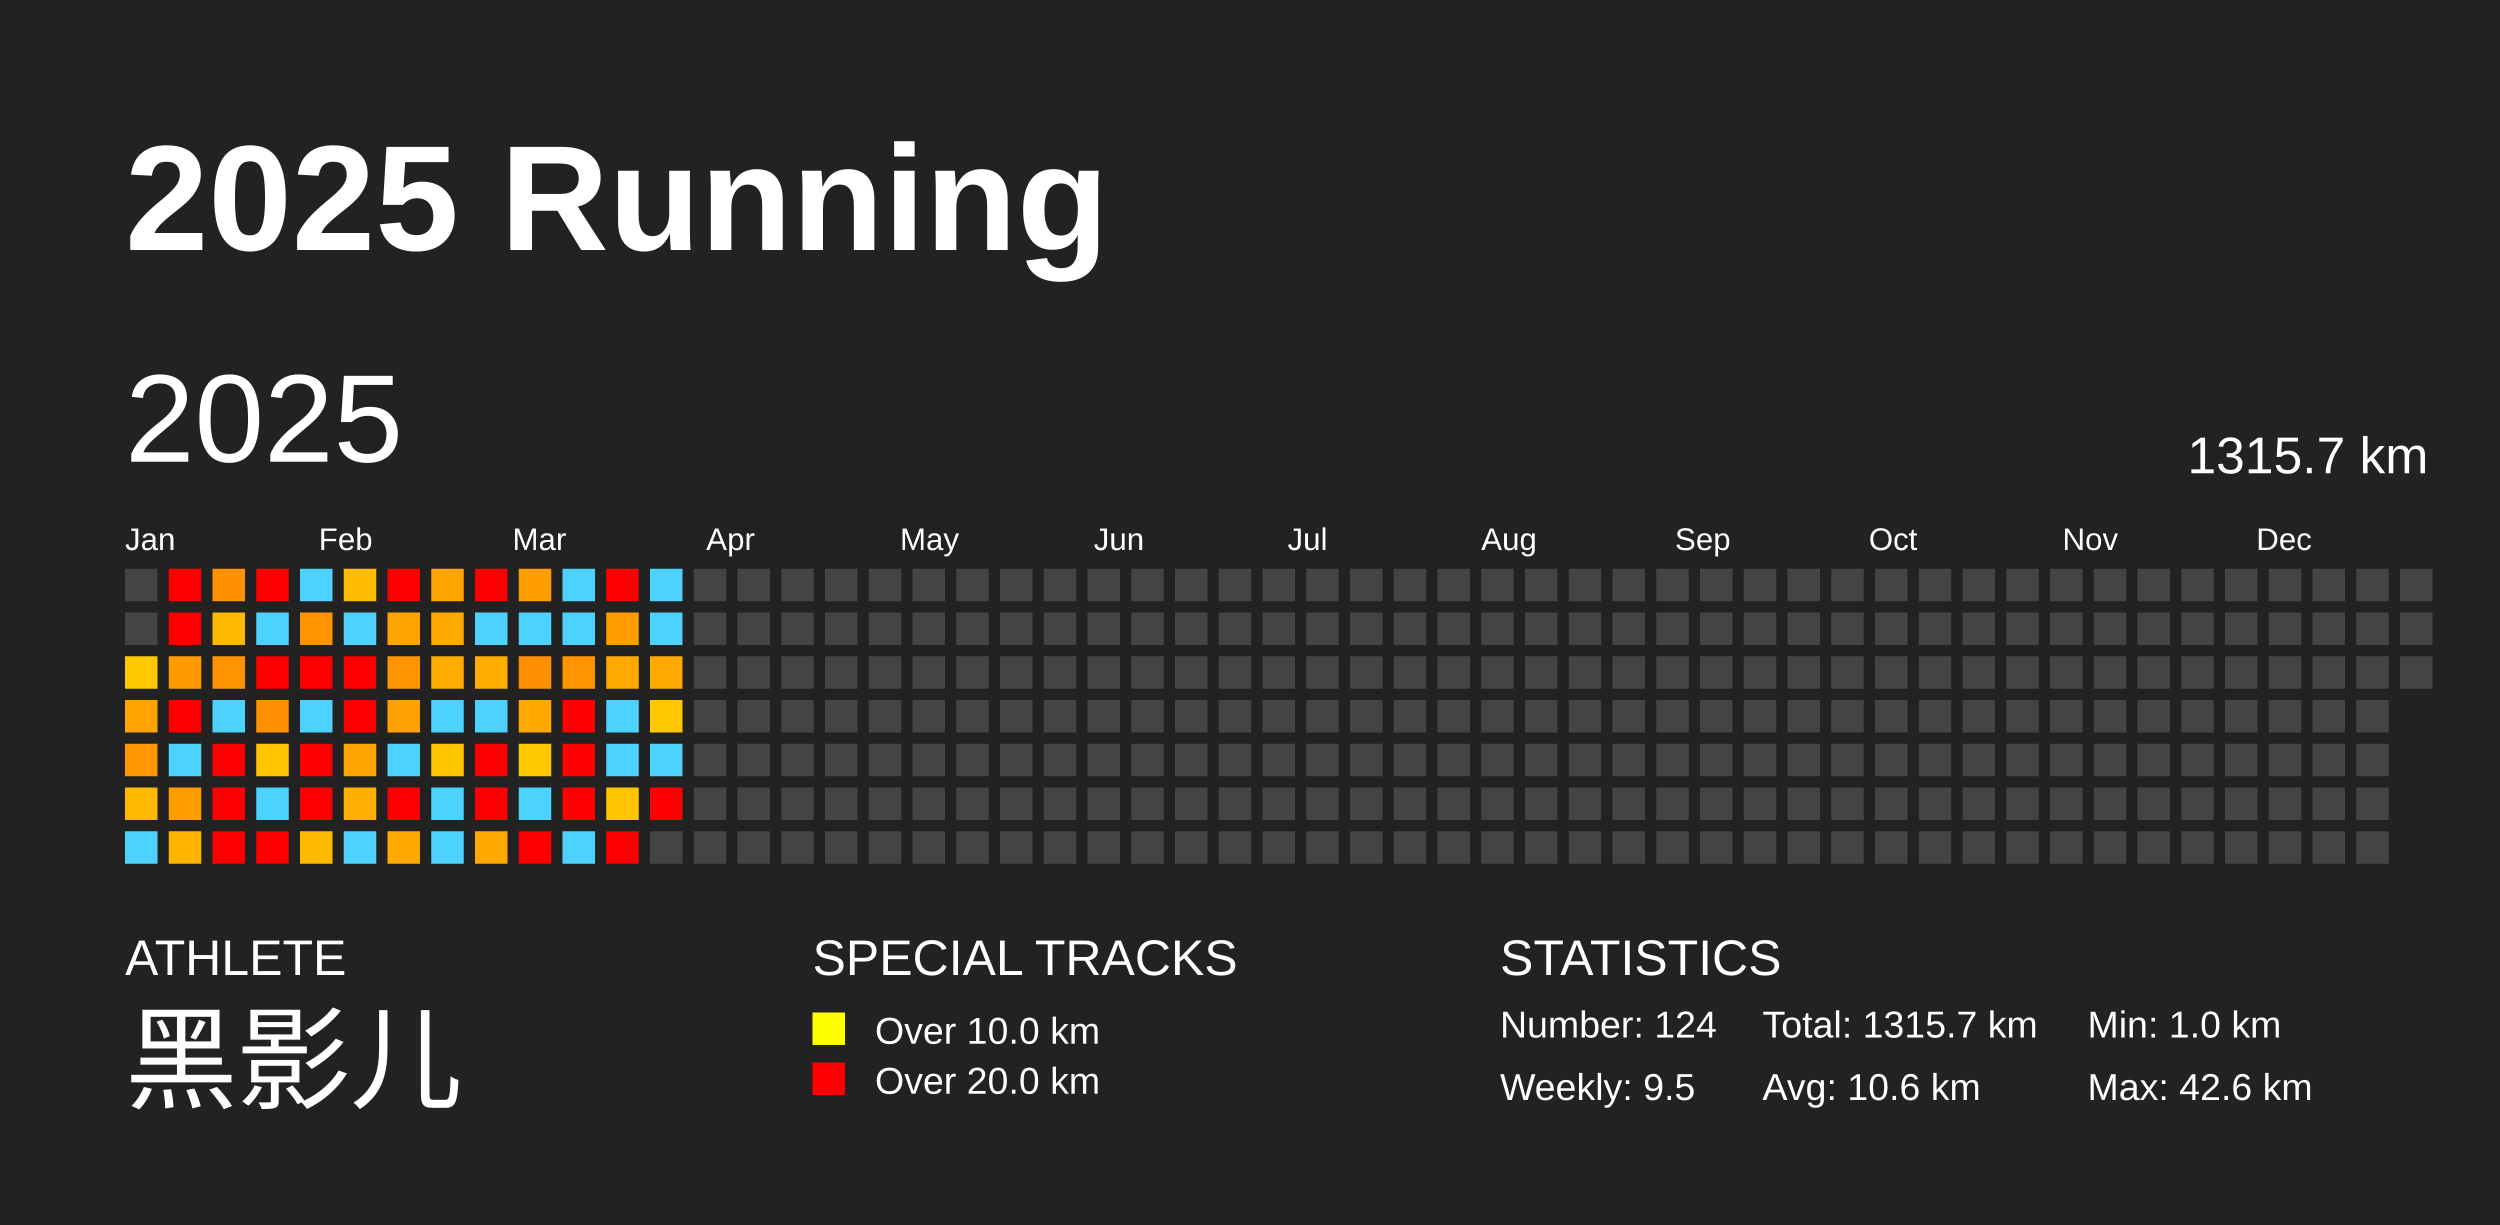
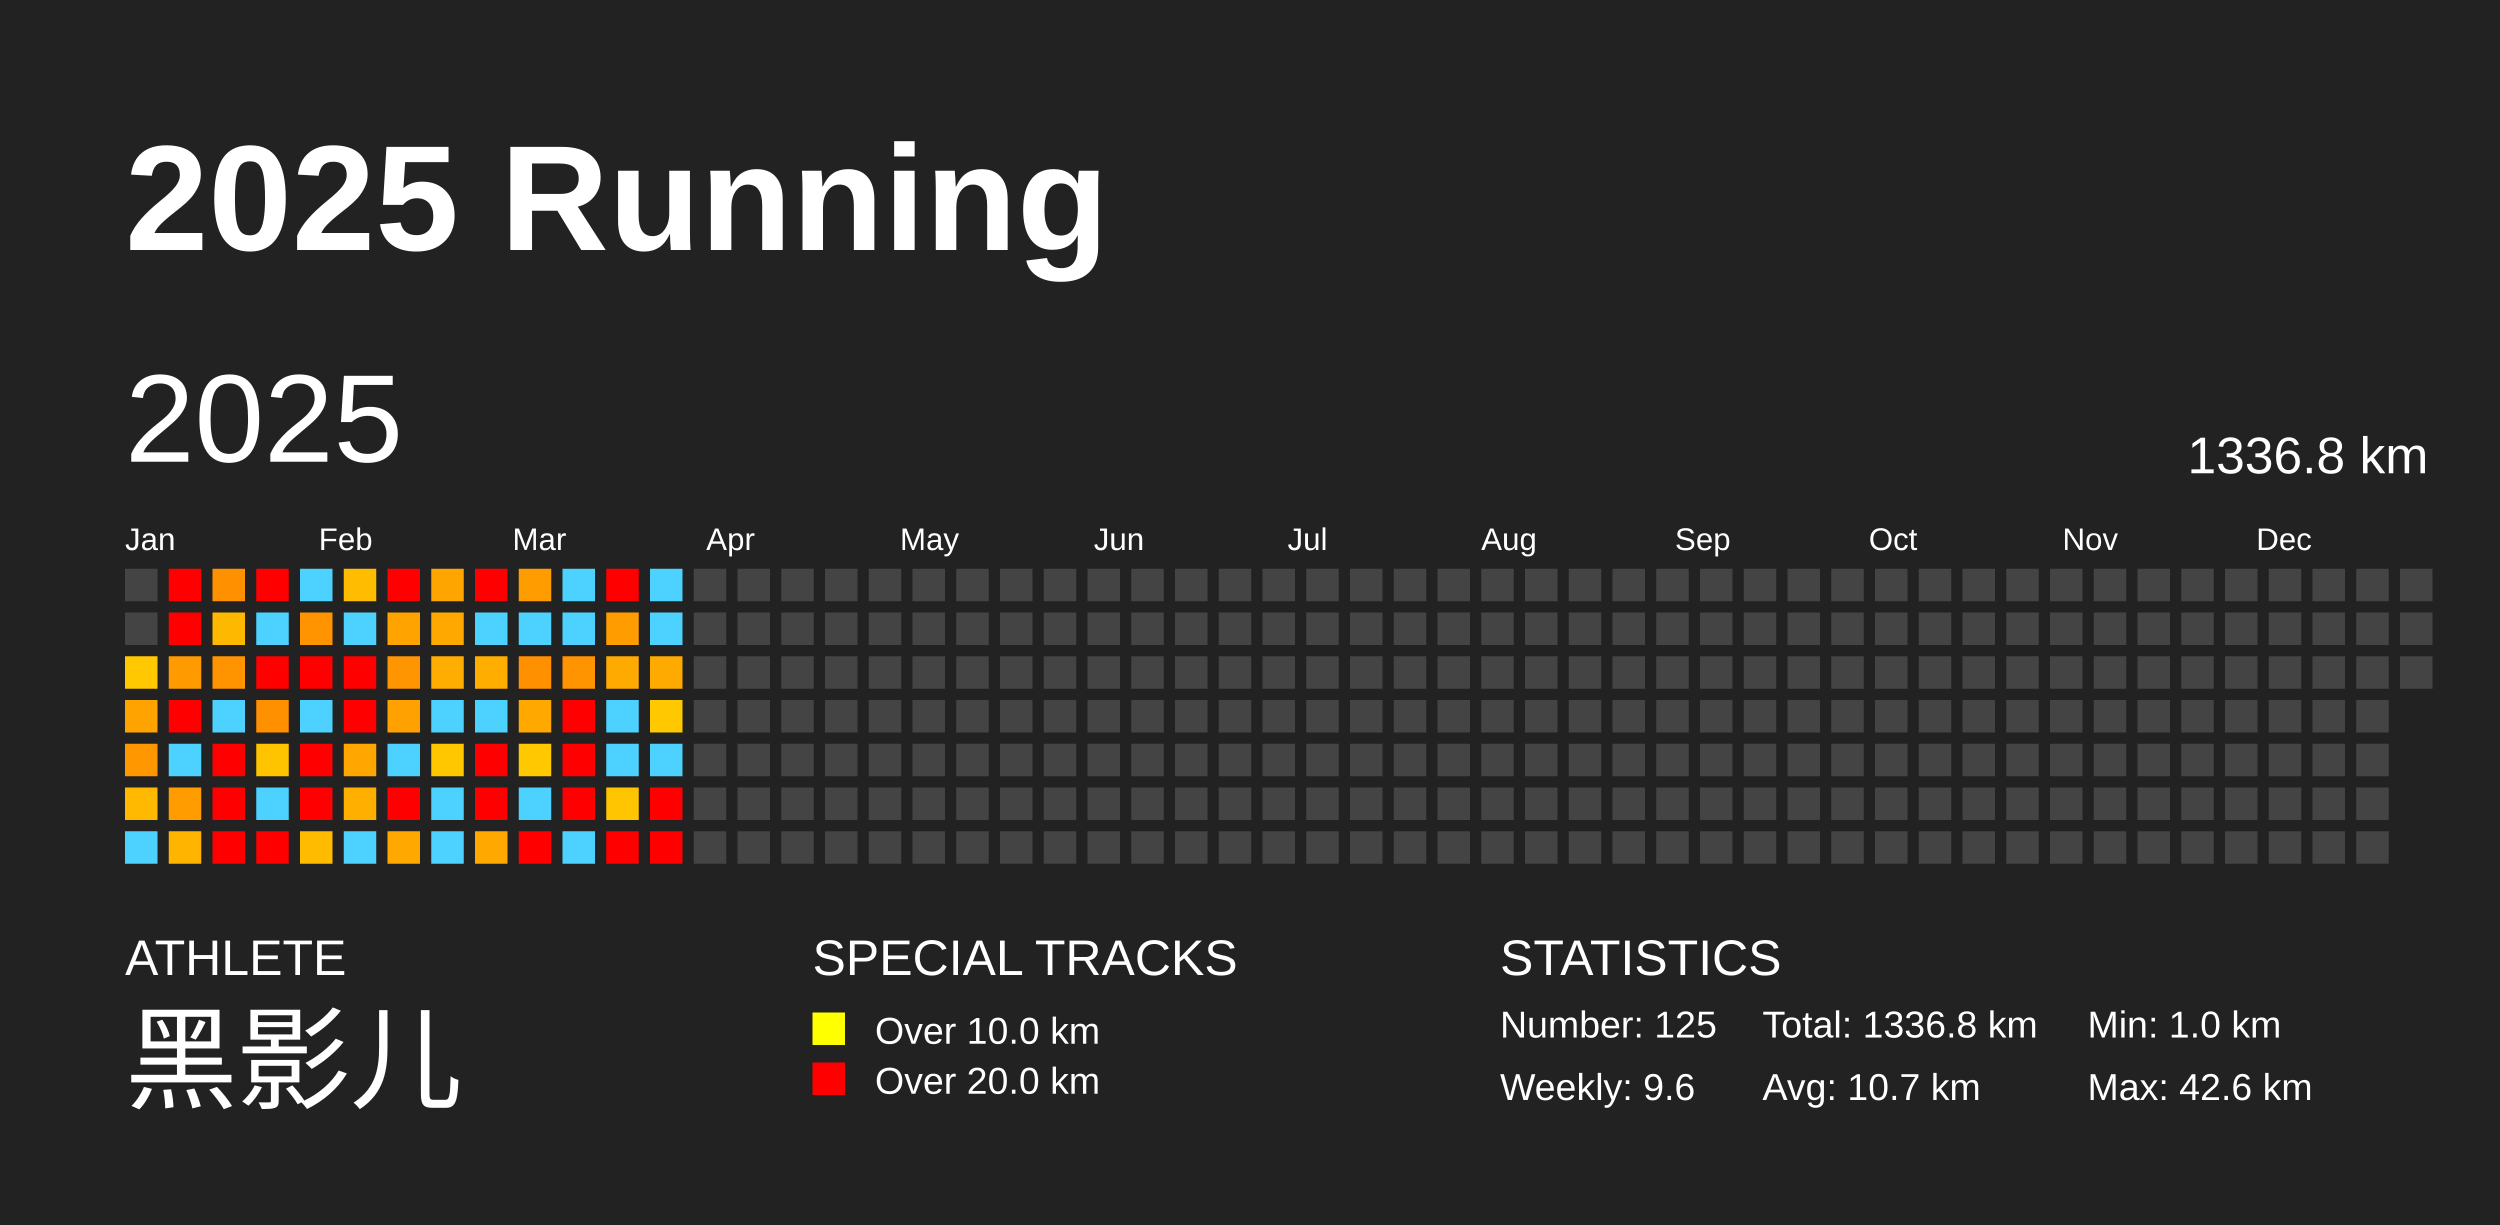
<svg xmlns="http://www.w3.org/2000/svg" baseProfile="full" height="98mm" version="1.1" viewBox="0,0,200,98" width="200mm">
  <defs />
  <rect fill="#222222" height="98" width="200" x="0" y="0" />
  <text fill="#FFFFFF" style="font-size:12px; font-family:Arial; font-weight:bold;" x="10" y="20">2025 Running</text>
  <text fill="#FFFFFF" style="font-size:4px; font-family:Arial" x="10" y="78">ATHLETE</text>
  <text fill="#FFFFFF" style="font-size:9px; font-family:Arial" x="10" y="88">黑影儿</text>
  <text fill="#FFFFFF" style="font-size:4px; font-family:Arial" x="65" y="78">SPECIAL TRACKS</text>
  <rect fill="yellow" height="2.6" width="2.6" x="65" y="81" />
  <text fill="#FFFFFF" style="font-size:3px; font-family:Arial" x="70" y="83.5">Over 10.0 km</text>
  <rect fill="red" height="2.6" width="2.6" x="65" y="85" />
  <text fill="#FFFFFF" style="font-size:3px; font-family:Arial" x="70" y="87.5">Over 20.0 km</text>
  <text fill="#FFFFFF" style="font-size:4px; font-family:Arial" x="120" y="78">STATISTICS</text>
-   <text fill="#FFFFFF" style="font-size:3px; font-family:Arial" x="120" y="83">Number: 124</text>
-   <text fill="#FFFFFF" style="font-size:3px; font-family:Arial" x="120" y="88">Weekly: 9.5</text>
-   <text fill="#FFFFFF" style="font-size:3px; font-family:Arial" x="141" y="83">Total: 1315.7 km</text>
-   <text fill="#FFFFFF" style="font-size:3px; font-family:Arial" x="141" y="88">Avg: 10.6 km</text>
+   <text fill="#FFFFFF" style="font-size:3px; font-family:Arial" x="120" y="83">Number: 125</text>
+   <text fill="#FFFFFF" style="font-size:3px; font-family:Arial" x="120" y="88">Weekly: 9.6</text>
+   <text fill="#FFFFFF" style="font-size:3px; font-family:Arial" x="141" y="83">Total: 1336.8 km</text>
+   <text fill="#FFFFFF" style="font-size:3px; font-family:Arial" x="141" y="88">Avg: 10.7 km</text>
  <text fill="#FFFFFF" style="font-size:3px; font-family:Arial" x="167" y="83">Min: 1.0 km</text>
  <text fill="#FFFFFF" style="font-size:3px; font-family:Arial" x="167" y="88">Max: 42.6 km</text>
  <text dominant-baseline="hanging" fill="#FFFFFF" style="font-size:10.0px; font-family:Arial;" x="10" y="30">2025</text>
-   <text dominant-baseline="hanging" fill="#FFFFFF" style="font-size:4.125px; font-family:Arial;" x="175" y="35">1315.7 km</text>
+   <text dominant-baseline="hanging" fill="#FFFFFF" style="font-size:4.125px; font-family:Arial;" x="175" y="35">1336.8 km</text>
  <text fill="#FFFFFF" style="font-size:2.5px; font-family:Arial" x="10.0" y="44">Jan</text>
  <text fill="#FFFFFF" style="font-size:2.5px; font-family:Arial" x="25.5" y="44">Feb</text>
  <text fill="#FFFFFF" style="font-size:2.5px; font-family:Arial" x="41.0" y="44">Mar</text>
  <text fill="#FFFFFF" style="font-size:2.5px; font-family:Arial" x="56.5" y="44">Apr</text>
  <text fill="#FFFFFF" style="font-size:2.5px; font-family:Arial" x="72.0" y="44">May</text>
  <text fill="#FFFFFF" style="font-size:2.5px; font-family:Arial" x="87.5" y="44">Jun</text>
  <text fill="#FFFFFF" style="font-size:2.5px; font-family:Arial" x="103.0" y="44">Jul</text>
  <text fill="#FFFFFF" style="font-size:2.5px; font-family:Arial" x="118.5" y="44">Aug</text>
  <text fill="#FFFFFF" style="font-size:2.5px; font-family:Arial" x="134.0" y="44">Sep</text>
  <text fill="#FFFFFF" style="font-size:2.5px; font-family:Arial" x="149.5" y="44">Oct</text>
  <text fill="#FFFFFF" style="font-size:2.5px; font-family:Arial" x="165.0" y="44">Nov</text>
  <text fill="#FFFFFF" style="font-size:2.5px; font-family:Arial" x="180.5" y="44">Dec</text>
  <rect fill="#444444" height="2.6" width="2.6" x="10.0" y="45.5" />
  <rect fill="#444444" height="2.6" width="2.6" x="10.0" y="49.0" />
  <rect fill="#ffc800" height="2.6" width="2.6" x="10.0" y="52.5" />
  <rect fill="#ffa300" height="2.6" width="2.6" x="10.0" y="56.0" />
  <rect fill="#ff9700" height="2.6" width="2.6" x="10.0" y="59.5" />
  <rect fill="#ffb900" height="2.6" width="2.6" x="10.0" y="63.0" />
  <rect fill="#4dd2ff" height="2.6" width="2.6" x="10.0" y="66.5" />
  <rect fill="red" height="2.6" width="2.6" x="13.5" y="45.5" />
  <rect fill="red" height="2.6" width="2.6" x="13.5" y="49.0" />
  <rect fill="#ff9b00" height="2.6" width="2.6" x="13.5" y="52.5" />
  <rect fill="red" height="2.6" width="2.6" x="13.5" y="56.0" />
  <rect fill="#4dd2ff" height="2.6" width="2.6" x="13.5" y="59.5" />
  <rect fill="#ff9d00" height="2.6" width="2.6" x="13.5" y="63.0" />
  <rect fill="#ffb500" height="2.6" width="2.6" x="13.5" y="66.5" />
  <rect fill="#ff9100" height="2.6" width="2.6" x="17.0" y="45.5" />
  <rect fill="#ffb800" height="2.6" width="2.6" x="17.0" y="49.0" />
  <rect fill="#ff9300" height="2.6" width="2.6" x="17.0" y="52.5" />
  <rect fill="#4dd2ff" height="2.6" width="2.6" x="17.0" y="56.0" />
  <rect fill="red" height="2.6" width="2.6" x="17.0" y="59.5" />
  <rect fill="red" height="2.6" width="2.6" x="17.0" y="63.0" />
  <rect fill="red" height="2.6" width="2.6" x="17.0" y="66.5" />
  <rect fill="red" height="2.6" width="2.6" x="20.5" y="45.5" />
  <rect fill="#4dd2ff" height="2.6" width="2.6" x="20.5" y="49.0" />
  <rect fill="red" height="2.6" width="2.6" x="20.5" y="52.5" />
  <rect fill="#ff9000" height="2.6" width="2.6" x="20.5" y="56.0" />
  <rect fill="#ffc400" height="2.6" width="2.6" x="20.5" y="59.5" />
  <rect fill="#4dd2ff" height="2.6" width="2.6" x="20.5" y="63.0" />
  <rect fill="red" height="2.6" width="2.6" x="20.5" y="66.5" />
  <rect fill="#4dd2ff" height="2.6" width="2.6" x="24.0" y="45.5" />
  <rect fill="#ff9300" height="2.6" width="2.6" x="24.0" y="49.0" />
  <rect fill="red" height="2.6" width="2.6" x="24.0" y="52.5" />
  <rect fill="#4dd2ff" height="2.6" width="2.6" x="24.0" y="56.0" />
  <rect fill="red" height="2.6" width="2.6" x="24.0" y="59.5" />
  <rect fill="red" height="2.6" width="2.6" x="24.0" y="63.0" />
  <rect fill="#ffbb00" height="2.6" width="2.6" x="24.0" y="66.5" />
  <rect fill="#ffbc00" height="2.6" width="2.6" x="27.5" y="45.5" />
  <rect fill="#4dd2ff" height="2.6" width="2.6" x="27.5" y="49.0" />
  <rect fill="red" height="2.6" width="2.6" x="27.5" y="52.5" />
  <rect fill="red" height="2.6" width="2.6" x="27.5" y="56.0" />
  <rect fill="#ffa600" height="2.6" width="2.6" x="27.5" y="59.5" />
  <rect fill="#ffaf00" height="2.6" width="2.6" x="27.5" y="63.0" />
  <rect fill="#4dd2ff" height="2.6" width="2.6" x="27.5" y="66.5" />
  <rect fill="red" height="2.6" width="2.6" x="31.0" y="45.5" />
  <rect fill="#ffa300" height="2.6" width="2.6" x="31.0" y="49.0" />
  <rect fill="#ff9500" height="2.6" width="2.6" x="31.0" y="52.5" />
  <rect fill="#ffa100" height="2.6" width="2.6" x="31.0" y="56.0" />
  <rect fill="#4dd2ff" height="2.6" width="2.6" x="31.0" y="59.5" />
  <rect fill="red" height="2.6" width="2.6" x="31.0" y="63.0" />
  <rect fill="#ffa900" height="2.6" width="2.6" x="31.0" y="66.5" />
  <rect fill="#ffa500" height="2.6" width="2.6" x="34.5" y="45.5" />
  <rect fill="#ffa900" height="2.6" width="2.6" x="34.5" y="49.0" />
  <rect fill="#ffad00" height="2.6" width="2.6" x="34.5" y="52.5" />
  <rect fill="#4dd2ff" height="2.6" width="2.6" x="34.5" y="56.0" />
  <rect fill="#ffc700" height="2.6" width="2.6" x="34.5" y="59.5" />
  <rect fill="#4dd2ff" height="2.6" width="2.6" x="34.5" y="63.0" />
  <rect fill="#4dd2ff" height="2.6" width="2.6" x="34.5" y="66.5" />
  <rect fill="red" height="2.6" width="2.6" x="38.0" y="45.5" />
  <rect fill="#4dd2ff" height="2.6" width="2.6" x="38.0" y="49.0" />
  <rect fill="#ffae00" height="2.6" width="2.6" x="38.0" y="52.5" />
  <rect fill="#4dd2ff" height="2.6" width="2.6" x="38.0" y="56.0" />
  <rect fill="red" height="2.6" width="2.6" x="38.0" y="59.5" />
  <rect fill="red" height="2.6" width="2.6" x="38.0" y="63.0" />
  <rect fill="#ffa800" height="2.6" width="2.6" x="38.0" y="66.5" />
  <rect fill="#ff9d00" height="2.6" width="2.6" x="41.5" y="45.5" />
  <rect fill="#4dd2ff" height="2.6" width="2.6" x="41.5" y="49.0" />
  <rect fill="#ff9000" height="2.6" width="2.6" x="41.5" y="52.5" />
  <rect fill="#ffa900" height="2.6" width="2.6" x="41.5" y="56.0" />
  <rect fill="#ffc800" height="2.6" width="2.6" x="41.5" y="59.5" />
  <rect fill="#4dd2ff" height="2.6" width="2.6" x="41.5" y="63.0" />
  <rect fill="red" height="2.6" width="2.6" x="41.5" y="66.5" />
  <rect fill="#4dd2ff" height="2.6" width="2.6" x="45.0" y="45.5" />
  <rect fill="#4dd2ff" height="2.6" width="2.6" x="45.0" y="49.0" />
  <rect fill="#ff9400" height="2.6" width="2.6" x="45.0" y="52.5" />
  <rect fill="red" height="2.6" width="2.6" x="45.0" y="56.0" />
  <rect fill="red" height="2.6" width="2.6" x="45.0" y="59.5" />
  <rect fill="red" height="2.6" width="2.6" x="45.0" y="63.0" />
  <rect fill="#4dd2ff" height="2.6" width="2.6" x="45.0" y="66.5" />
  <rect fill="red" height="2.6" width="2.6" x="48.5" y="45.5" />
  <rect fill="#ff9d00" height="2.6" width="2.6" x="48.5" y="49.0" />
  <rect fill="#ffaa00" height="2.6" width="2.6" x="48.5" y="52.5" />
  <rect fill="#4dd2ff" height="2.6" width="2.6" x="48.5" y="56.0" />
  <rect fill="#4dd2ff" height="2.6" width="2.6" x="48.5" y="59.5" />
  <rect fill="#ffc500" height="2.6" width="2.6" x="48.5" y="63.0" />
  <rect fill="red" height="2.6" width="2.6" x="48.5" y="66.5" />
  <rect fill="#4dd2ff" height="2.6" width="2.6" x="52.0" y="45.5" />
  <rect fill="#4dd2ff" height="2.6" width="2.6" x="52.0" y="49.0" />
  <rect fill="#ffaa00" height="2.6" width="2.6" x="52.0" y="52.5" />
  <rect fill="#ffc800" height="2.6" width="2.6" x="52.0" y="56.0" />
  <rect fill="#4dd2ff" height="2.6" width="2.6" x="52.0" y="59.5" />
  <rect fill="red" height="2.6" width="2.6" x="52.0" y="63.0" />
-   <rect fill="#444444" height="2.6" width="2.6" x="52.0" y="66.5" />
+   <rect fill="red" height="2.6" width="2.6" x="52.0" y="66.5" />
  <rect fill="#444444" height="2.6" width="2.6" x="55.5" y="45.5" />
  <rect fill="#444444" height="2.6" width="2.6" x="55.5" y="49.0" />
  <rect fill="#444444" height="2.6" width="2.6" x="55.5" y="52.5" />
  <rect fill="#444444" height="2.6" width="2.6" x="55.5" y="56.0" />
  <rect fill="#444444" height="2.6" width="2.6" x="55.5" y="59.5" />
  <rect fill="#444444" height="2.6" width="2.6" x="55.5" y="63.0" />
  <rect fill="#444444" height="2.6" width="2.6" x="55.5" y="66.5" />
  <rect fill="#444444" height="2.6" width="2.6" x="59.0" y="45.5" />
  <rect fill="#444444" height="2.6" width="2.6" x="59.0" y="49.0" />
  <rect fill="#444444" height="2.6" width="2.6" x="59.0" y="52.5" />
  <rect fill="#444444" height="2.6" width="2.6" x="59.0" y="56.0" />
  <rect fill="#444444" height="2.6" width="2.6" x="59.0" y="59.5" />
  <rect fill="#444444" height="2.6" width="2.6" x="59.0" y="63.0" />
  <rect fill="#444444" height="2.6" width="2.6" x="59.0" y="66.5" />
  <rect fill="#444444" height="2.6" width="2.6" x="62.5" y="45.5" />
  <rect fill="#444444" height="2.6" width="2.6" x="62.5" y="49.0" />
  <rect fill="#444444" height="2.6" width="2.6" x="62.5" y="52.5" />
  <rect fill="#444444" height="2.6" width="2.6" x="62.5" y="56.0" />
  <rect fill="#444444" height="2.6" width="2.6" x="62.5" y="59.5" />
  <rect fill="#444444" height="2.6" width="2.6" x="62.5" y="63.0" />
  <rect fill="#444444" height="2.6" width="2.6" x="62.5" y="66.5" />
  <rect fill="#444444" height="2.6" width="2.6" x="66.0" y="45.5" />
  <rect fill="#444444" height="2.6" width="2.6" x="66.0" y="49.0" />
  <rect fill="#444444" height="2.6" width="2.6" x="66.0" y="52.5" />
  <rect fill="#444444" height="2.6" width="2.6" x="66.0" y="56.0" />
  <rect fill="#444444" height="2.6" width="2.6" x="66.0" y="59.5" />
  <rect fill="#444444" height="2.6" width="2.6" x="66.0" y="63.0" />
  <rect fill="#444444" height="2.6" width="2.6" x="66.0" y="66.5" />
  <rect fill="#444444" height="2.6" width="2.6" x="69.5" y="45.5" />
  <rect fill="#444444" height="2.6" width="2.6" x="69.5" y="49.0" />
  <rect fill="#444444" height="2.6" width="2.6" x="69.5" y="52.5" />
  <rect fill="#444444" height="2.6" width="2.6" x="69.5" y="56.0" />
  <rect fill="#444444" height="2.6" width="2.6" x="69.5" y="59.5" />
  <rect fill="#444444" height="2.6" width="2.6" x="69.5" y="63.0" />
  <rect fill="#444444" height="2.6" width="2.6" x="69.5" y="66.5" />
  <rect fill="#444444" height="2.6" width="2.6" x="73.0" y="45.5" />
  <rect fill="#444444" height="2.6" width="2.6" x="73.0" y="49.0" />
  <rect fill="#444444" height="2.6" width="2.6" x="73.0" y="52.5" />
  <rect fill="#444444" height="2.6" width="2.6" x="73.0" y="56.0" />
  <rect fill="#444444" height="2.6" width="2.6" x="73.0" y="59.5" />
  <rect fill="#444444" height="2.6" width="2.6" x="73.0" y="63.0" />
  <rect fill="#444444" height="2.6" width="2.6" x="73.0" y="66.5" />
  <rect fill="#444444" height="2.6" width="2.6" x="76.5" y="45.5" />
  <rect fill="#444444" height="2.6" width="2.6" x="76.5" y="49.0" />
  <rect fill="#444444" height="2.6" width="2.6" x="76.5" y="52.5" />
  <rect fill="#444444" height="2.6" width="2.6" x="76.5" y="56.0" />
  <rect fill="#444444" height="2.6" width="2.6" x="76.5" y="59.5" />
  <rect fill="#444444" height="2.6" width="2.6" x="76.5" y="63.0" />
  <rect fill="#444444" height="2.6" width="2.6" x="76.5" y="66.5" />
  <rect fill="#444444" height="2.6" width="2.6" x="80.0" y="45.5" />
  <rect fill="#444444" height="2.6" width="2.6" x="80.0" y="49.0" />
  <rect fill="#444444" height="2.6" width="2.6" x="80.0" y="52.5" />
  <rect fill="#444444" height="2.6" width="2.6" x="80.0" y="56.0" />
  <rect fill="#444444" height="2.6" width="2.6" x="80.0" y="59.5" />
  <rect fill="#444444" height="2.6" width="2.6" x="80.0" y="63.0" />
  <rect fill="#444444" height="2.6" width="2.6" x="80.0" y="66.5" />
  <rect fill="#444444" height="2.6" width="2.6" x="83.5" y="45.5" />
  <rect fill="#444444" height="2.6" width="2.6" x="83.5" y="49.0" />
  <rect fill="#444444" height="2.6" width="2.6" x="83.5" y="52.5" />
  <rect fill="#444444" height="2.6" width="2.6" x="83.5" y="56.0" />
  <rect fill="#444444" height="2.6" width="2.6" x="83.5" y="59.5" />
  <rect fill="#444444" height="2.6" width="2.6" x="83.5" y="63.0" />
  <rect fill="#444444" height="2.6" width="2.6" x="83.5" y="66.5" />
  <rect fill="#444444" height="2.6" width="2.6" x="87.0" y="45.5" />
  <rect fill="#444444" height="2.6" width="2.6" x="87.0" y="49.0" />
  <rect fill="#444444" height="2.6" width="2.6" x="87.0" y="52.5" />
  <rect fill="#444444" height="2.6" width="2.6" x="87.0" y="56.0" />
  <rect fill="#444444" height="2.6" width="2.6" x="87.0" y="59.5" />
  <rect fill="#444444" height="2.6" width="2.6" x="87.0" y="63.0" />
  <rect fill="#444444" height="2.6" width="2.6" x="87.0" y="66.5" />
  <rect fill="#444444" height="2.6" width="2.6" x="90.5" y="45.5" />
  <rect fill="#444444" height="2.6" width="2.6" x="90.5" y="49.0" />
  <rect fill="#444444" height="2.6" width="2.6" x="90.5" y="52.5" />
  <rect fill="#444444" height="2.6" width="2.6" x="90.5" y="56.0" />
  <rect fill="#444444" height="2.6" width="2.6" x="90.5" y="59.5" />
  <rect fill="#444444" height="2.6" width="2.6" x="90.5" y="63.0" />
  <rect fill="#444444" height="2.6" width="2.6" x="90.5" y="66.5" />
  <rect fill="#444444" height="2.6" width="2.6" x="94.0" y="45.5" />
  <rect fill="#444444" height="2.6" width="2.6" x="94.0" y="49.0" />
  <rect fill="#444444" height="2.6" width="2.6" x="94.0" y="52.5" />
  <rect fill="#444444" height="2.6" width="2.6" x="94.0" y="56.0" />
  <rect fill="#444444" height="2.6" width="2.6" x="94.0" y="59.5" />
  <rect fill="#444444" height="2.6" width="2.6" x="94.0" y="63.0" />
  <rect fill="#444444" height="2.6" width="2.6" x="94.0" y="66.5" />
  <rect fill="#444444" height="2.6" width="2.6" x="97.5" y="45.5" />
  <rect fill="#444444" height="2.6" width="2.6" x="97.5" y="49.0" />
  <rect fill="#444444" height="2.6" width="2.6" x="97.5" y="52.5" />
  <rect fill="#444444" height="2.6" width="2.6" x="97.5" y="56.0" />
  <rect fill="#444444" height="2.6" width="2.6" x="97.5" y="59.5" />
  <rect fill="#444444" height="2.6" width="2.6" x="97.5" y="63.0" />
  <rect fill="#444444" height="2.6" width="2.6" x="97.5" y="66.5" />
  <rect fill="#444444" height="2.6" width="2.6" x="101.0" y="45.5" />
  <rect fill="#444444" height="2.6" width="2.6" x="101.0" y="49.0" />
  <rect fill="#444444" height="2.6" width="2.6" x="101.0" y="52.5" />
  <rect fill="#444444" height="2.6" width="2.6" x="101.0" y="56.0" />
  <rect fill="#444444" height="2.6" width="2.6" x="101.0" y="59.5" />
  <rect fill="#444444" height="2.6" width="2.6" x="101.0" y="63.0" />
  <rect fill="#444444" height="2.6" width="2.6" x="101.0" y="66.5" />
  <rect fill="#444444" height="2.6" width="2.6" x="104.5" y="45.5" />
  <rect fill="#444444" height="2.6" width="2.6" x="104.5" y="49.0" />
  <rect fill="#444444" height="2.6" width="2.6" x="104.5" y="52.5" />
  <rect fill="#444444" height="2.6" width="2.6" x="104.5" y="56.0" />
  <rect fill="#444444" height="2.6" width="2.6" x="104.5" y="59.5" />
  <rect fill="#444444" height="2.6" width="2.6" x="104.5" y="63.0" />
  <rect fill="#444444" height="2.6" width="2.6" x="104.5" y="66.5" />
  <rect fill="#444444" height="2.6" width="2.6" x="108.0" y="45.5" />
  <rect fill="#444444" height="2.6" width="2.6" x="108.0" y="49.0" />
  <rect fill="#444444" height="2.6" width="2.6" x="108.0" y="52.5" />
  <rect fill="#444444" height="2.6" width="2.6" x="108.0" y="56.0" />
  <rect fill="#444444" height="2.6" width="2.6" x="108.0" y="59.5" />
  <rect fill="#444444" height="2.6" width="2.6" x="108.0" y="63.0" />
  <rect fill="#444444" height="2.6" width="2.6" x="108.0" y="66.5" />
  <rect fill="#444444" height="2.6" width="2.6" x="111.5" y="45.5" />
  <rect fill="#444444" height="2.6" width="2.6" x="111.5" y="49.0" />
  <rect fill="#444444" height="2.6" width="2.6" x="111.5" y="52.5" />
  <rect fill="#444444" height="2.6" width="2.6" x="111.5" y="56.0" />
  <rect fill="#444444" height="2.6" width="2.6" x="111.5" y="59.5" />
  <rect fill="#444444" height="2.6" width="2.6" x="111.5" y="63.0" />
  <rect fill="#444444" height="2.6" width="2.6" x="111.5" y="66.5" />
  <rect fill="#444444" height="2.6" width="2.6" x="115.0" y="45.5" />
  <rect fill="#444444" height="2.6" width="2.6" x="115.0" y="49.0" />
  <rect fill="#444444" height="2.6" width="2.6" x="115.0" y="52.5" />
  <rect fill="#444444" height="2.6" width="2.6" x="115.0" y="56.0" />
  <rect fill="#444444" height="2.6" width="2.6" x="115.0" y="59.5" />
  <rect fill="#444444" height="2.6" width="2.6" x="115.0" y="63.0" />
  <rect fill="#444444" height="2.6" width="2.6" x="115.0" y="66.5" />
  <rect fill="#444444" height="2.6" width="2.6" x="118.5" y="45.5" />
  <rect fill="#444444" height="2.6" width="2.6" x="118.5" y="49.0" />
  <rect fill="#444444" height="2.6" width="2.6" x="118.5" y="52.5" />
  <rect fill="#444444" height="2.6" width="2.6" x="118.5" y="56.0" />
  <rect fill="#444444" height="2.6" width="2.6" x="118.5" y="59.5" />
  <rect fill="#444444" height="2.6" width="2.6" x="118.5" y="63.0" />
  <rect fill="#444444" height="2.6" width="2.6" x="118.5" y="66.5" />
  <rect fill="#444444" height="2.6" width="2.6" x="122.0" y="45.5" />
  <rect fill="#444444" height="2.6" width="2.6" x="122.0" y="49.0" />
  <rect fill="#444444" height="2.6" width="2.6" x="122.0" y="52.5" />
  <rect fill="#444444" height="2.6" width="2.6" x="122.0" y="56.0" />
  <rect fill="#444444" height="2.6" width="2.6" x="122.0" y="59.5" />
  <rect fill="#444444" height="2.6" width="2.6" x="122.0" y="63.0" />
  <rect fill="#444444" height="2.6" width="2.6" x="122.0" y="66.5" />
  <rect fill="#444444" height="2.6" width="2.6" x="125.5" y="45.5" />
  <rect fill="#444444" height="2.6" width="2.6" x="125.5" y="49.0" />
  <rect fill="#444444" height="2.6" width="2.6" x="125.5" y="52.5" />
  <rect fill="#444444" height="2.6" width="2.6" x="125.5" y="56.0" />
  <rect fill="#444444" height="2.6" width="2.6" x="125.5" y="59.5" />
  <rect fill="#444444" height="2.6" width="2.6" x="125.5" y="63.0" />
  <rect fill="#444444" height="2.6" width="2.6" x="125.5" y="66.5" />
  <rect fill="#444444" height="2.6" width="2.6" x="129.0" y="45.5" />
  <rect fill="#444444" height="2.6" width="2.6" x="129.0" y="49.0" />
  <rect fill="#444444" height="2.6" width="2.6" x="129.0" y="52.5" />
  <rect fill="#444444" height="2.6" width="2.6" x="129.0" y="56.0" />
  <rect fill="#444444" height="2.6" width="2.6" x="129.0" y="59.5" />
  <rect fill="#444444" height="2.6" width="2.6" x="129.0" y="63.0" />
  <rect fill="#444444" height="2.6" width="2.6" x="129.0" y="66.5" />
  <rect fill="#444444" height="2.6" width="2.6" x="132.5" y="45.5" />
  <rect fill="#444444" height="2.6" width="2.6" x="132.5" y="49.0" />
  <rect fill="#444444" height="2.6" width="2.6" x="132.5" y="52.5" />
  <rect fill="#444444" height="2.6" width="2.6" x="132.5" y="56.0" />
  <rect fill="#444444" height="2.6" width="2.6" x="132.5" y="59.5" />
  <rect fill="#444444" height="2.6" width="2.6" x="132.5" y="63.0" />
  <rect fill="#444444" height="2.6" width="2.6" x="132.5" y="66.5" />
  <rect fill="#444444" height="2.6" width="2.6" x="136.0" y="45.5" />
  <rect fill="#444444" height="2.6" width="2.6" x="136.0" y="49.0" />
  <rect fill="#444444" height="2.6" width="2.6" x="136.0" y="52.5" />
  <rect fill="#444444" height="2.6" width="2.6" x="136.0" y="56.0" />
  <rect fill="#444444" height="2.6" width="2.6" x="136.0" y="59.5" />
  <rect fill="#444444" height="2.6" width="2.6" x="136.0" y="63.0" />
  <rect fill="#444444" height="2.6" width="2.6" x="136.0" y="66.5" />
  <rect fill="#444444" height="2.6" width="2.6" x="139.5" y="45.5" />
  <rect fill="#444444" height="2.6" width="2.6" x="139.5" y="49.0" />
  <rect fill="#444444" height="2.6" width="2.6" x="139.5" y="52.5" />
  <rect fill="#444444" height="2.6" width="2.6" x="139.5" y="56.0" />
  <rect fill="#444444" height="2.6" width="2.6" x="139.5" y="59.5" />
  <rect fill="#444444" height="2.6" width="2.6" x="139.5" y="63.0" />
  <rect fill="#444444" height="2.6" width="2.6" x="139.5" y="66.5" />
  <rect fill="#444444" height="2.6" width="2.6" x="143.0" y="45.5" />
  <rect fill="#444444" height="2.6" width="2.6" x="143.0" y="49.0" />
  <rect fill="#444444" height="2.6" width="2.6" x="143.0" y="52.5" />
  <rect fill="#444444" height="2.6" width="2.6" x="143.0" y="56.0" />
  <rect fill="#444444" height="2.6" width="2.6" x="143.0" y="59.5" />
  <rect fill="#444444" height="2.6" width="2.6" x="143.0" y="63.0" />
  <rect fill="#444444" height="2.6" width="2.6" x="143.0" y="66.5" />
  <rect fill="#444444" height="2.6" width="2.6" x="146.5" y="45.5" />
  <rect fill="#444444" height="2.6" width="2.6" x="146.5" y="49.0" />
  <rect fill="#444444" height="2.6" width="2.6" x="146.5" y="52.5" />
  <rect fill="#444444" height="2.6" width="2.6" x="146.5" y="56.0" />
  <rect fill="#444444" height="2.6" width="2.6" x="146.5" y="59.5" />
  <rect fill="#444444" height="2.6" width="2.6" x="146.5" y="63.0" />
  <rect fill="#444444" height="2.6" width="2.6" x="146.5" y="66.5" />
  <rect fill="#444444" height="2.6" width="2.6" x="150.0" y="45.5" />
  <rect fill="#444444" height="2.6" width="2.6" x="150.0" y="49.0" />
  <rect fill="#444444" height="2.6" width="2.6" x="150.0" y="52.5" />
  <rect fill="#444444" height="2.6" width="2.6" x="150.0" y="56.0" />
  <rect fill="#444444" height="2.6" width="2.6" x="150.0" y="59.5" />
  <rect fill="#444444" height="2.6" width="2.6" x="150.0" y="63.0" />
  <rect fill="#444444" height="2.6" width="2.6" x="150.0" y="66.5" />
  <rect fill="#444444" height="2.6" width="2.6" x="153.5" y="45.5" />
  <rect fill="#444444" height="2.6" width="2.6" x="153.5" y="49.0" />
  <rect fill="#444444" height="2.6" width="2.6" x="153.5" y="52.5" />
  <rect fill="#444444" height="2.6" width="2.6" x="153.5" y="56.0" />
  <rect fill="#444444" height="2.6" width="2.6" x="153.5" y="59.5" />
  <rect fill="#444444" height="2.6" width="2.6" x="153.5" y="63.0" />
  <rect fill="#444444" height="2.6" width="2.6" x="153.5" y="66.5" />
  <rect fill="#444444" height="2.6" width="2.6" x="157.0" y="45.5" />
  <rect fill="#444444" height="2.6" width="2.6" x="157.0" y="49.0" />
  <rect fill="#444444" height="2.6" width="2.6" x="157.0" y="52.5" />
  <rect fill="#444444" height="2.6" width="2.6" x="157.0" y="56.0" />
  <rect fill="#444444" height="2.6" width="2.6" x="157.0" y="59.5" />
  <rect fill="#444444" height="2.6" width="2.6" x="157.0" y="63.0" />
  <rect fill="#444444" height="2.6" width="2.6" x="157.0" y="66.5" />
  <rect fill="#444444" height="2.6" width="2.6" x="160.5" y="45.5" />
  <rect fill="#444444" height="2.6" width="2.6" x="160.5" y="49.0" />
  <rect fill="#444444" height="2.6" width="2.6" x="160.5" y="52.5" />
  <rect fill="#444444" height="2.6" width="2.6" x="160.5" y="56.0" />
  <rect fill="#444444" height="2.6" width="2.6" x="160.5" y="59.5" />
  <rect fill="#444444" height="2.6" width="2.6" x="160.5" y="63.0" />
  <rect fill="#444444" height="2.6" width="2.6" x="160.5" y="66.5" />
  <rect fill="#444444" height="2.6" width="2.6" x="164.0" y="45.5" />
  <rect fill="#444444" height="2.6" width="2.6" x="164.0" y="49.0" />
  <rect fill="#444444" height="2.6" width="2.6" x="164.0" y="52.5" />
  <rect fill="#444444" height="2.6" width="2.6" x="164.0" y="56.0" />
  <rect fill="#444444" height="2.6" width="2.6" x="164.0" y="59.5" />
  <rect fill="#444444" height="2.6" width="2.6" x="164.0" y="63.0" />
  <rect fill="#444444" height="2.6" width="2.6" x="164.0" y="66.5" />
  <rect fill="#444444" height="2.6" width="2.6" x="167.5" y="45.5" />
  <rect fill="#444444" height="2.6" width="2.6" x="167.5" y="49.0" />
  <rect fill="#444444" height="2.6" width="2.6" x="167.5" y="52.5" />
  <rect fill="#444444" height="2.6" width="2.6" x="167.5" y="56.0" />
  <rect fill="#444444" height="2.6" width="2.6" x="167.5" y="59.5" />
  <rect fill="#444444" height="2.6" width="2.6" x="167.5" y="63.0" />
  <rect fill="#444444" height="2.6" width="2.6" x="167.5" y="66.5" />
  <rect fill="#444444" height="2.6" width="2.6" x="171.0" y="45.5" />
  <rect fill="#444444" height="2.6" width="2.6" x="171.0" y="49.0" />
  <rect fill="#444444" height="2.6" width="2.6" x="171.0" y="52.5" />
  <rect fill="#444444" height="2.6" width="2.6" x="171.0" y="56.0" />
  <rect fill="#444444" height="2.6" width="2.6" x="171.0" y="59.5" />
  <rect fill="#444444" height="2.6" width="2.6" x="171.0" y="63.0" />
  <rect fill="#444444" height="2.6" width="2.6" x="171.0" y="66.5" />
  <rect fill="#444444" height="2.6" width="2.6" x="174.5" y="45.5" />
  <rect fill="#444444" height="2.6" width="2.6" x="174.5" y="49.0" />
  <rect fill="#444444" height="2.6" width="2.6" x="174.5" y="52.5" />
  <rect fill="#444444" height="2.6" width="2.6" x="174.5" y="56.0" />
  <rect fill="#444444" height="2.6" width="2.6" x="174.5" y="59.5" />
  <rect fill="#444444" height="2.6" width="2.6" x="174.5" y="63.0" />
  <rect fill="#444444" height="2.6" width="2.6" x="174.5" y="66.5" />
  <rect fill="#444444" height="2.6" width="2.6" x="178.0" y="45.5" />
  <rect fill="#444444" height="2.6" width="2.6" x="178.0" y="49.0" />
  <rect fill="#444444" height="2.6" width="2.6" x="178.0" y="52.5" />
  <rect fill="#444444" height="2.6" width="2.6" x="178.0" y="56.0" />
  <rect fill="#444444" height="2.6" width="2.6" x="178.0" y="59.5" />
  <rect fill="#444444" height="2.6" width="2.6" x="178.0" y="63.0" />
  <rect fill="#444444" height="2.6" width="2.6" x="178.0" y="66.5" />
  <rect fill="#444444" height="2.6" width="2.6" x="181.5" y="45.5" />
  <rect fill="#444444" height="2.6" width="2.6" x="181.5" y="49.0" />
  <rect fill="#444444" height="2.6" width="2.6" x="181.5" y="52.5" />
  <rect fill="#444444" height="2.6" width="2.6" x="181.5" y="56.0" />
  <rect fill="#444444" height="2.6" width="2.6" x="181.5" y="59.5" />
  <rect fill="#444444" height="2.6" width="2.6" x="181.5" y="63.0" />
  <rect fill="#444444" height="2.6" width="2.6" x="181.5" y="66.5" />
  <rect fill="#444444" height="2.6" width="2.6" x="185.0" y="45.5" />
  <rect fill="#444444" height="2.6" width="2.6" x="185.0" y="49.0" />
  <rect fill="#444444" height="2.6" width="2.6" x="185.0" y="52.5" />
  <rect fill="#444444" height="2.6" width="2.6" x="185.0" y="56.0" />
  <rect fill="#444444" height="2.6" width="2.6" x="185.0" y="59.5" />
  <rect fill="#444444" height="2.6" width="2.6" x="185.0" y="63.0" />
  <rect fill="#444444" height="2.6" width="2.6" x="185.0" y="66.5" />
  <rect fill="#444444" height="2.6" width="2.6" x="188.5" y="45.5" />
  <rect fill="#444444" height="2.6" width="2.6" x="188.5" y="49.0" />
  <rect fill="#444444" height="2.6" width="2.6" x="188.5" y="52.5" />
  <rect fill="#444444" height="2.6" width="2.6" x="188.5" y="56.0" />
  <rect fill="#444444" height="2.6" width="2.6" x="188.5" y="59.5" />
  <rect fill="#444444" height="2.6" width="2.6" x="188.5" y="63.0" />
  <rect fill="#444444" height="2.6" width="2.6" x="188.5" y="66.5" />
  <rect fill="#444444" height="2.6" width="2.6" x="192.0" y="45.5" />
  <rect fill="#444444" height="2.6" width="2.6" x="192.0" y="49.0" />
  <rect fill="#444444" height="2.6" width="2.6" x="192.0" y="52.5" />
</svg>
